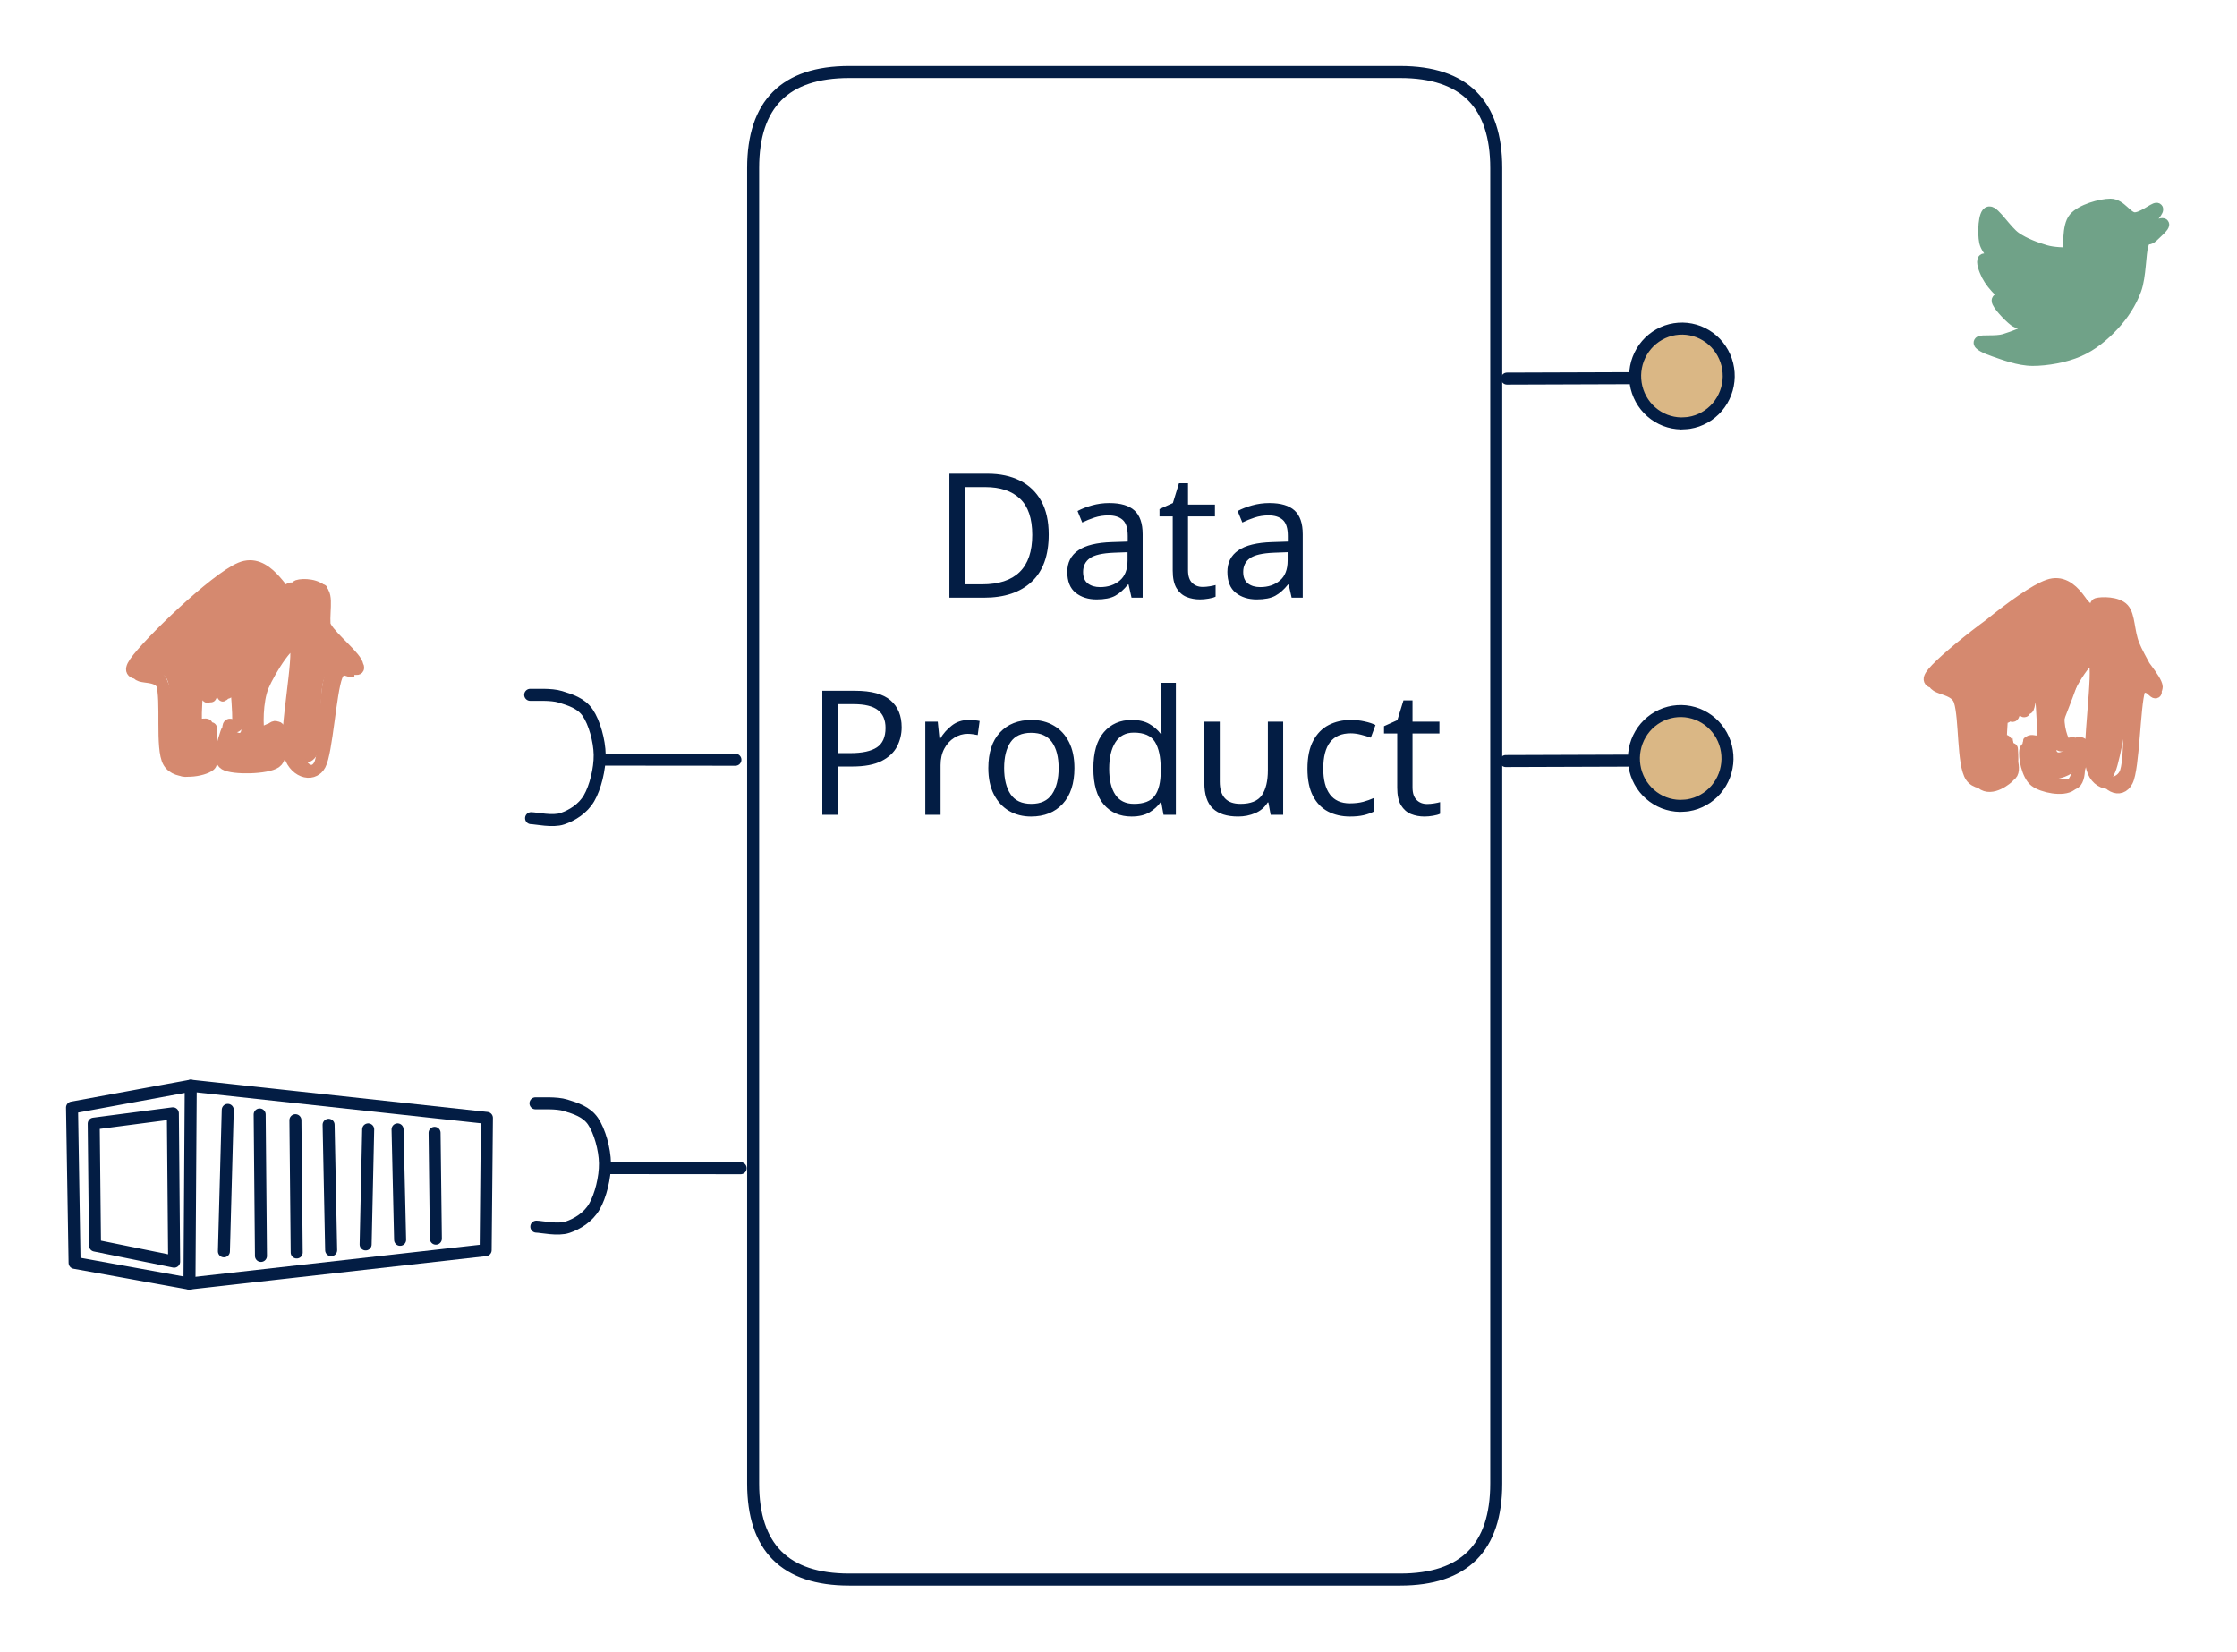
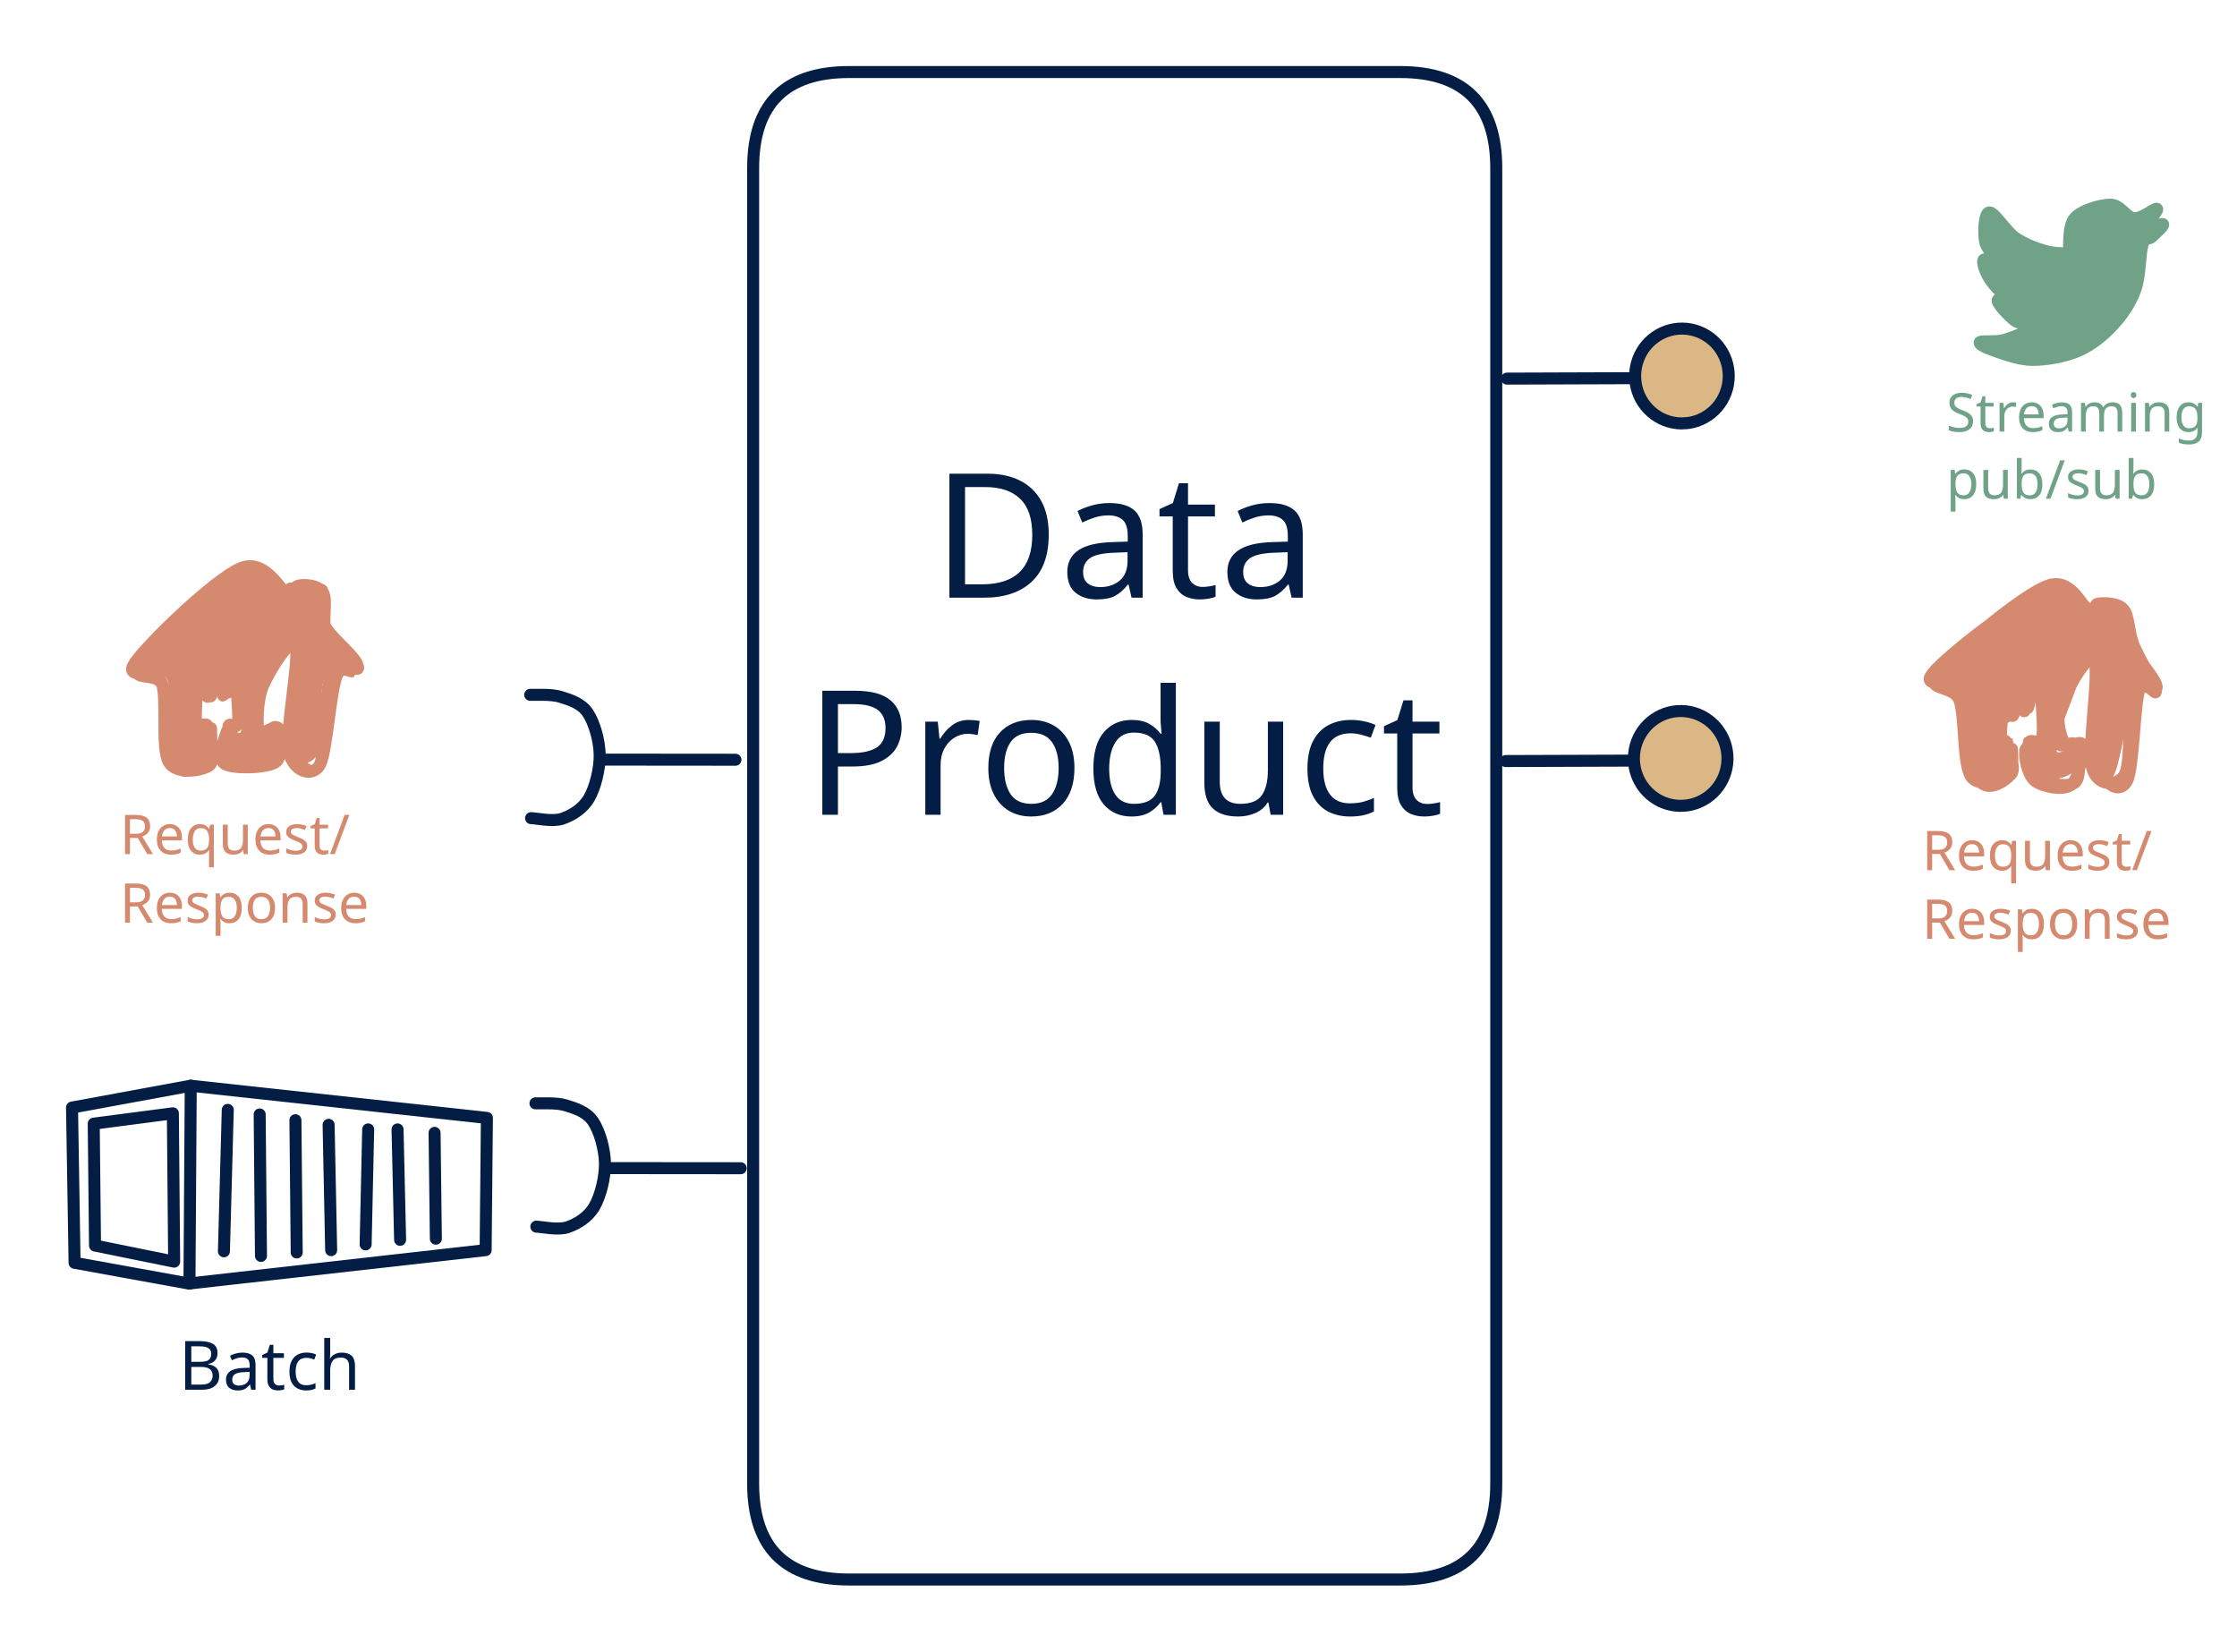
<svg xmlns="http://www.w3.org/2000/svg" version="1.1" viewBox="3001.583 618.914 745.384 550.24" width="745.384" height="550.24">
  <g stroke-linecap="round">
    <g transform="translate(3070.528 861.5411) rotate(0 12.73015 -19.74029)" fill-rule="evenodd">
      <path d="M-0.31 -2 C0.5 -0.59, 4.44 7.05, 2.67 9.72 C0.9 12.39, -8.27 18.32, -10.92 14 C-13.58 9.69, -10.73 -10.33, -13.24 -16.18 C-15.76 -22.04, -30.34 -15.08, -26.02 -21.12 C-21.7 -27.16, 4.08 -49, 12.67 -52.45 C21.26 -55.9, 22.96 -42.87, 25.54 -41.82 C28.11 -40.78, 25.74 -45.24, 28.13 -46.15 C30.52 -47.07, 38.09 -49.44, 39.87 -47.32 C41.65 -45.2, 37.24 -38.38, 38.8 -33.44 C40.35 -28.5, 49.12 -20.47, 49.18 -17.69 C49.24 -14.9, 41.26 -21.16, 39.17 -16.74 C37.09 -12.31, 38.6 4.94, 36.68 8.85 C34.75 12.77, 28.79 12.75, 27.63 6.76 C26.46 0.76, 31.19 -23.38, 29.67 -27.11 C28.14 -30.85, 20.61 -20.06, 18.47 -15.65 C16.34 -11.24, 15.84 -3.32, 16.84 -0.67 C17.84 1.99, 23.68 -2.1, 24.48 0.28 C25.27 2.66, 24.75 11.82, 21.62 13.62 C18.48 15.43, 7.84 13.11, 5.68 11.12 C3.52 9.13, 7.68 3.64, 8.65 1.69 C9.62 -0.27, 11.55 3.86, 11.51 -0.61 C11.46 -5.08, 9.38 -23.34, 8.39 -25.13 C7.4 -26.92, 6.66 -11.15, 5.58 -11.35 C4.49 -11.56, 3.07 -26.09, 1.87 -26.35 C0.67 -26.61, -1.26 -12.44, -1.62 -12.89 C-1.98 -13.34, -0.11 -30.23, -0.28 -29.04 C-0.46 -27.85, -2.92 -10.25, -2.65 -5.75 C-2.39 -1.25, 0.45 -2.98, 1.29 -2.04" stroke="none" stroke-width="0" fill="#d5896f" fill-rule="evenodd" />
      <path d="M-0.55 0.67 C-0.43 2.8, 2.98 10.52, 0.96 12.29 C-1.07 14.05, -10.05 15.82, -12.71 11.26 C-15.38 6.7, -13.14 -9.53, -15.01 -15.05 C-16.89 -20.58, -28.33 -15.51, -23.95 -21.89 C-19.58 -28.27, 2.6 -49.71, 11.23 -53.32 C19.87 -56.93, 25.06 -44.67, 27.85 -43.55 C30.63 -42.42, 26.42 -46.47, 27.96 -46.57 C29.5 -46.67, 35.17 -46.32, 37.11 -44.16 C39.05 -42.01, 37.41 -37.54, 39.59 -33.65 C41.77 -29.76, 49.91 -23.59, 50.17 -20.81 C50.43 -18.04, 43.27 -22.53, 41.16 -17.01 C39.05 -11.48, 39.8 8.21, 37.49 12.35 C35.19 16.48, 28.65 14.5, 27.32 7.81 C25.99 1.12, 31.1 -23.99, 29.5 -27.78 C27.9 -31.57, 20.06 -19.76, 17.74 -14.93 C15.42 -10.1, 14.57 -1.28, 15.59 1.21 C16.6 3.7, 22.97 -1.67, 23.86 0.02 C24.75 1.72, 23.47 9.62, 20.94 11.38 C18.41 13.13, 10.97 12.55, 8.68 10.56 C6.39 8.57, 6.89 1.68, 7.18 -0.55 C7.48 -2.78, 10.32 1.85, 10.44 -2.82 C10.56 -7.49, 8.74 -27.24, 7.91 -28.59 C7.07 -29.93, 5.98 -10.95, 5.42 -10.88 C4.87 -10.8, 5.44 -28.21, 4.57 -28.14 C3.71 -28.07, 1.4 -10.39, 0.23 -10.46 C-0.95 -10.52, -1.69 -29.54, -2.5 -28.52 C-3.31 -27.5, -5.04 -8.89, -4.63 -4.33 C-4.22 0.24, -0.68 -1.7, -0.06 -1.14 M1.36 -0.02 C1.33 1.83, 2.1 8.7, 0.14 10.75 C-1.81 12.81, -7.91 16.44, -10.36 12.32 C-12.81 8.21, -12.64 -8.39, -14.57 -13.95 C-16.5 -19.51, -26.41 -14.81, -21.95 -21.03 C-17.49 -27.25, 3.79 -47.86, 12.19 -51.27 C20.58 -54.69, 25.42 -42.19, 28.42 -41.55 C31.42 -40.9, 28.48 -46.82, 30.2 -47.42 C31.91 -48.02, 37.07 -47.89, 38.7 -45.16 C40.33 -42.43, 38.04 -35.18, 39.98 -31.06 C41.93 -26.93, 49.83 -22.71, 50.37 -20.43 C50.91 -18.15, 45.33 -22.81, 43.22 -17.38 C41.1 -11.95, 39.93 8.03, 37.67 12.14 C35.42 16.26, 30.96 13.97, 29.69 7.32 C28.43 0.66, 31.92 -24.2, 30.09 -27.78 C28.26 -31.35, 20.82 -19.12, 18.7 -14.12 C16.58 -9.12, 16.63 -0.1, 17.38 2.22 C18.13 4.54, 22.28 -1.72, 23.2 -0.21 C24.12 1.31, 25.76 9.29, 22.89 11.32 C20.03 13.34, 8.74 13.58, 6 11.94 C3.26 10.29, 5.67 4.15, 6.47 1.45 C7.27 -1.25, 10.68 0.39, 10.82 -4.25 C10.96 -8.89, 7.99 -25.13, 7.31 -26.39 C6.62 -27.65, 7.44 -11.5, 6.73 -11.8 C6.02 -12.09, 3.97 -28.36, 3.05 -28.16 C2.13 -27.96, 1.94 -10.41, 1.21 -10.6 C0.47 -10.79, -0.58 -30.61, -1.39 -29.28 C-2.2 -27.96, -3.9 -7.52, -3.67 -2.66 C-3.44 2.19, -0.64 -0.75, 0.01 -0.17" stroke="#d5896f" stroke-width="4" fill="none" />
    </g>
  </g>
  <g stroke-linecap="round">
    <g transform="translate(3032.814 993.2821) rotate(0 13.39865 21.26245)">
      <path d="M0 0 C0.14 13.04, 0.27 26.08, 0.43 40.61 M0 0 C0.16 15.19, 0.32 30.39, 0.43 40.61 M0.43 40.61 C6.67 41.88, 12.91 43.15, 26.8 45.97 M0.43 40.61 C8.54 42.26, 16.65 43.91, 26.8 45.97 M26.8 45.97 C26.67 31.72, 26.55 17.46, 26.37 -3.45 M26.8 45.97 C26.69 33.63, 26.58 21.28, 26.37 -3.45 M26.37 -3.45 C20.89 -2.73, 15.4 -2.01, 0 0 M26.37 -3.45 C18.43 -2.41, 10.5 -1.37, 0 0" stroke="#031d44" stroke-width="4" fill="none" />
    </g>
  </g>
  <g stroke-linecap="round">
    <g transform="translate(3025.583 987.9186) rotate(0 19.77896 25.68963)">
      <path d="M0 0 C0.18 11.08, 0.36 22.16, 0.85 51.72 M0 0 C0.18 10.79, 0.36 21.59, 0.85 51.72 M0.85 51.72 C10.05 53.39, 19.25 55.06, 39.13 58.66 M0.85 51.72 C16.1 54.48, 31.35 57.25, 39.13 58.66 M39.13 58.66 C39.22 45.29, 39.31 31.92, 39.56 -7.28 M39.13 58.66 C39.23 44.12, 39.32 29.59, 39.56 -7.28 M39.56 -7.28 C29.76 -5.48, 19.97 -3.67, 0 0 M39.56 -7.28 C29.7 -5.46, 19.84 -3.65, 0 0" stroke="#031d44" stroke-width="4" fill="none" />
    </g>
  </g>
  <g stroke-linecap="round">
    <g transform="translate(3065.141 980.6395) rotate(0 49.12839 32.94722)">
      <path d="M0 0 C32.71 3.56, 65.42 7.11, 98.68 10.73 M0 0 C24.69 2.68, 49.38 5.37, 98.68 10.73 M98.68 10.73 C98.56 23.1, 98.44 35.48, 98.26 54.78 M98.68 10.73 C98.58 21.82, 98.47 32.92, 98.26 54.78 M98.26 54.78 C58.83 59.22, 19.41 63.66, -0.43 65.89 M98.26 54.78 C76.07 57.28, 53.88 59.78, -0.43 65.89" stroke="#031d44" stroke-width="4" fill="none" />
    </g>
  </g>
  <g stroke-linecap="round">
    <g transform="translate(3077.477 988.6848) rotate(0 -0.6380311 23.56109)">
      <path d="M0 0 C-0.35 12.76, -0.69 25.52, -1.28 47.12 M0 0 C-0.28 10.31, -0.56 20.62, -1.28 47.12" stroke="#031d44" stroke-width="4" fill="none" />
    </g>
  </g>
  <g stroke-linecap="round">
    <g transform="translate(3088.11 990.2172) rotate(0 0.212677 23.56109)">
      <path d="M0 0 C0.1 10.71, 0.19 21.41, 0.43 47.12 M0 0 C0.15 17.02, 0.31 34.03, 0.43 47.12" stroke="#031d44" stroke-width="4" fill="none" />
    </g>
  </g>
  <g stroke-linecap="round">
    <g transform="translate(3100.02 992.1328) rotate(0 0.212677 22.02866)">
      <path d="M0 0 C0.12 12.75, 0.25 25.5, 0.43 44.06 M0 0 C0.09 8.95, 0.17 17.9, 0.43 44.06" stroke="#031d44" stroke-width="4" fill="none" />
    </g>
  </g>
  <g stroke-linecap="round">
    <g transform="translate(3111.079 993.6652) rotate(0 0.4253541 20.87934)">
      <path d="M0 0 C0.2 9.89, 0.4 19.78, 0.85 41.76 M0 0 C0.17 8.51, 0.35 17.01, 0.85 41.76" stroke="#031d44" stroke-width="4" fill="none" />
    </g>
  </g>
  <g stroke-linecap="round">
    <g transform="translate(3124.265 995.1976) rotate(0 -0.4253541 19.15536)">
      <path d="M0 0 C-0.2 9.07, -0.4 18.13, -0.85 38.31 M0 0 C-0.26 11.78, -0.52 23.57, -0.85 38.31" stroke="#031d44" stroke-width="4" fill="none" />
    </g>
  </g>
  <g stroke-linecap="round">
    <g transform="translate(3134.049 995.1976) rotate(0 0.4253541 18.38914)">
      <path d="M0 0 C0.2 8.84, 0.41 17.68, 0.85 36.78 M0 0 C0.34 14.65, 0.68 29.3, 0.85 36.78" stroke="#031d44" stroke-width="4" fill="none" />
    </g>
  </g>
  <g stroke-linecap="round">
    <g transform="translate(3146.384 996.3469) rotate(0 0.212677 17.62293)">
      <path d="M0 0 C0.12 9.9, 0.24 19.8, 0.43 35.25 M0 0 C0.11 8.88, 0.21 17.75, 0.43 35.25" stroke="#031d44" stroke-width="4" fill="none" />
    </g>
  </g>
  <g stroke-linecap="round" transform="translate(3252.535 642.9141) rotate(0 123.8051 251.1225)">
    <path d="M32 0 C85.64 0, 139.28 0, 215.61 0 M32 0 C74.03 0, 116.05 0, 215.61 0 M215.61 0 C236.94 0, 247.61 10.67, 247.61 32 M215.61 0 C236.94 0, 247.61 10.67, 247.61 32 M247.61 32 C247.61 140.5, 247.61 248.99, 247.61 470.24 M247.61 32 C247.61 141.24, 247.61 250.48, 247.61 470.24 M247.61 470.24 C247.61 491.58, 236.94 502.24, 215.61 502.24 M247.61 470.24 C247.61 491.58, 236.94 502.24, 215.61 502.24 M215.61 502.24 C144.41 502.24, 73.21 502.24, 32 502.24 M215.61 502.24 C152.08 502.24, 88.56 502.24, 32 502.24 M32 502.24 C10.67 502.24, 0 491.58, 0 470.24 M32 502.24 C10.67 502.24, 0 491.58, 0 470.24 M0 470.24 C0 326.77, 0 183.29, 0 32 M0 470.24 C0 354.57, 0 238.89, 0 32 M0 32 C0 10.67, 10.67 0, 32 0 M0 32 C0 10.67, 10.67 0, 32 0" stroke="#031d44" stroke-width="4" fill="none" />
  </g>
  <g stroke-linecap="round">
    <g transform="translate(3169.699 859.7059) rotate(269.5993 20.20242 11.50673)">
      <path d="M0 0 C-0.04 1.74, -1.34 7.21, -0.25 10.44 C0.83 13.66, 2.98 17.27, 6.52 19.37 C10.05 21.46, 16.21 23.05, 20.95 23.01 C25.69 22.98, 31.74 21.29, 34.97 19.13 C38.2 16.98, 39.33 13.27, 40.35 10.08 C41.37 6.89, 40.97 1.68, 41.09 0 M0 0 C-0.04 1.74, -1.34 7.21, -0.25 10.44 C0.83 13.66, 2.98 17.27, 6.52 19.37 C10.05 21.46, 16.21 23.05, 20.95 23.01 C25.69 22.98, 31.74 21.29, 34.97 19.13 C38.2 16.98, 39.33 13.27, 40.35 10.08 C41.37 6.89, 40.97 1.68, 41.09 0" stroke="#031d44" stroke-width="4" fill="none" />
    </g>
  </g>
  <g stroke-linecap="round">
    <g transform="translate(3224.605 849.8141) rotate(269.5993 -0.1761756 22.19813)">
      <path d="M0 0 C-0.06 7.4, -0.29 37, -0.35 44.4 M0 0 C-0.06 7.4, -0.29 37, -0.35 44.4" stroke="#031d44" stroke-width="4" fill="none" />
    </g>
  </g>
  <g stroke-linecap="round">
    <g transform="translate(3171.455 995.8037) rotate(269.5993 20.20242 11.50673)">
      <path d="M0 0 C-0.04 1.74, -1.34 7.21, -0.25 10.44 C0.83 13.66, 2.98 17.27, 6.52 19.37 C10.05 21.46, 16.21 23.05, 20.95 23.01 C25.69 22.98, 31.74 21.29, 34.97 19.13 C38.2 16.98, 39.33 13.27, 40.35 10.08 C41.37 6.89, 40.97 1.68, 41.09 0 M0 0 C-0.04 1.74, -1.34 7.21, -0.25 10.44 C0.83 13.66, 2.98 17.27, 6.52 19.37 C10.05 21.46, 16.21 23.05, 20.95 23.01 C25.69 22.98, 31.74 21.29, 34.97 19.13 C38.2 16.98, 39.33 13.27, 40.35 10.08 C41.37 6.89, 40.97 1.68, 41.09 0" stroke="#031d44" stroke-width="4" fill="none" />
    </g>
  </g>
  <g stroke-linecap="round">
    <g transform="translate(3226.361 985.9119) rotate(269.5993 -0.1761756 22.19813)">
      <path d="M0 0 C-0.06 7.4, -0.29 37, -0.35 44.4 M0 0 C-0.06 7.4, -0.29 37, -0.35 44.4" stroke="#031d44" stroke-width="4" fill="none" />
    </g>
  </g>
  <g stroke-linecap="round">
    <g transform="translate(3523.627 724.6722) rotate(90.96151 0.4103828 20.31395)">
      <path d="M0 0 C0.14 6.77, 0.68 33.86, 0.82 40.63 M0 0 C0.14 6.77, 0.68 33.86, 0.82 40.63" stroke="#031d44" stroke-width="4" fill="none" />
    </g>
  </g>
  <g stroke-linecap="round" transform="translate(3546.216 728.5924) rotate(90.96151 15.79974 15.59455)">
    <path d="M31.6 15.59 C31.6 16.5, 31.52 17.41, 31.36 18.3 C31.2 19.19, 30.96 20.08, 30.65 20.93 C30.33 21.78, 29.94 22.61, 29.48 23.39 C29.03 24.17, 28.49 24.93, 27.9 25.62 C27.32 26.31, 26.66 26.96, 25.96 27.54 C25.26 28.12, 24.49 28.65, 23.7 29.1 C22.91 29.55, 22.06 29.94, 21.2 30.25 C20.34 30.56, 19.44 30.8, 18.54 30.95 C17.64 31.11, 16.71 31.19, 15.8 31.19 C14.89 31.19, 13.96 31.11, 13.06 30.95 C12.16 30.8, 11.26 30.56, 10.4 30.25 C9.54 29.94, 8.69 29.55, 7.9 29.1 C7.11 28.65, 6.34 28.12, 5.64 27.54 C4.94 26.96, 4.28 26.31, 3.7 25.62 C3.11 24.93, 2.57 24.17, 2.12 23.39 C1.66 22.61, 1.27 21.78, 0.95 20.93 C0.64 20.08, 0.4 19.19, 0.24 18.3 C0.08 17.41, 0 16.5, 0 15.59 C0 14.69, 0.08 13.78, 0.24 12.89 C0.4 12, 0.64 11.11, 0.95 10.26 C1.27 9.41, 1.66 8.58, 2.12 7.8 C2.57 7.02, 3.11 6.26, 3.7 5.57 C4.28 4.88, 4.94 4.23, 5.64 3.65 C6.34 3.07, 7.11 2.54, 7.9 2.09 C8.69 1.64, 9.54 1.25, 10.4 0.94 C11.26 0.63, 12.16 0.39, 13.06 0.24 C13.96 0.08, 14.89 0, 15.8 0 C16.71 0, 17.64 0.08, 18.54 0.24 C19.44 0.39, 20.34 0.63, 21.2 0.94 C22.06 1.25, 22.91 1.64, 23.7 2.09 C24.49 2.54, 25.26 3.07, 25.96 3.65 C26.66 4.23, 27.32 4.88, 27.9 5.57 C28.49 6.26, 29.03 7.02, 29.48 7.8 C29.94 8.58, 30.33 9.41, 30.65 10.26 C30.96 11.11, 31.2 12, 31.36 12.89 C31.52 13.78, 31.56 15.14, 31.6 15.59 C31.64 16.05, 31.64 15.14, 31.6 15.59" stroke="none" stroke-width="0" fill="#dab785" />
    <path d="M31.6 15.59 C31.6 16.5, 31.52 17.41, 31.36 18.3 C31.2 19.19, 30.96 20.08, 30.65 20.93 C30.33 21.78, 29.94 22.61, 29.48 23.39 C29.03 24.17, 28.49 24.93, 27.9 25.62 C27.32 26.31, 26.66 26.96, 25.96 27.54 C25.26 28.12, 24.49 28.65, 23.7 29.1 C22.91 29.55, 22.06 29.94, 21.2 30.25 C20.34 30.56, 19.44 30.8, 18.54 30.95 C17.64 31.11, 16.71 31.19, 15.8 31.19 C14.89 31.19, 13.96 31.11, 13.06 30.95 C12.16 30.8, 11.26 30.56, 10.4 30.25 C9.54 29.94, 8.69 29.55, 7.9 29.1 C7.11 28.65, 6.34 28.12, 5.64 27.54 C4.94 26.96, 4.28 26.31, 3.7 25.62 C3.11 24.93, 2.57 24.17, 2.12 23.39 C1.66 22.61, 1.27 21.78, 0.95 20.93 C0.64 20.08, 0.4 19.19, 0.24 18.3 C0.08 17.41, 0 16.5, 0 15.59 C0 14.69, 0.08 13.78, 0.24 12.89 C0.4 12, 0.64 11.11, 0.95 10.26 C1.27 9.41, 1.66 8.58, 2.12 7.8 C2.57 7.02, 3.11 6.26, 3.7 5.57 C4.28 4.88, 4.94 4.23, 5.64 3.65 C6.34 3.07, 7.11 2.54, 7.9 2.09 C8.69 1.64, 9.54 1.25, 10.4 0.94 C11.26 0.63, 12.16 0.39, 13.06 0.24 C13.96 0.08, 14.89 0, 15.8 0 C16.71 0, 17.64 0.08, 18.54 0.24 C19.44 0.39, 20.34 0.63, 21.2 0.94 C22.06 1.25, 22.91 1.64, 23.7 2.09 C24.49 2.54, 25.26 3.07, 25.96 3.65 C26.66 4.23, 27.32 4.88, 27.9 5.57 C28.49 6.26, 29.03 7.02, 29.48 7.8 C29.94 8.58, 30.33 9.41, 30.65 10.26 C30.96 11.11, 31.2 12, 31.36 12.89 C31.52 13.78, 31.56 15.14, 31.6 15.59 C31.64 16.05, 31.64 15.14, 31.6 15.59" stroke="#031d44" stroke-width="4" fill="none" />
  </g>
  <g stroke-linecap="round">
    <g transform="translate(3523.213 852.0855) rotate(90.96151 0.4103828 20.31395)">
      <path d="M0 0 C0.14 6.77, 0.68 33.86, 0.82 40.63 M0 0 C0.14 6.77, 0.68 33.86, 0.82 40.63" stroke="#031d44" stroke-width="4" fill="none" />
    </g>
  </g>
  <g stroke-linecap="round" transform="translate(3545.803 856.0057) rotate(90.96151 15.79974 15.59455)">
    <path d="M31.6 15.59 C31.6 16.5, 31.52 17.41, 31.36 18.3 C31.2 19.19, 30.96 20.08, 30.65 20.93 C30.33 21.78, 29.94 22.61, 29.48 23.39 C29.03 24.17, 28.49 24.93, 27.9 25.62 C27.32 26.31, 26.66 26.96, 25.96 27.54 C25.26 28.12, 24.49 28.65, 23.7 29.1 C22.91 29.55, 22.06 29.94, 21.2 30.25 C20.34 30.56, 19.44 30.8, 18.54 30.95 C17.64 31.11, 16.71 31.19, 15.8 31.19 C14.89 31.19, 13.96 31.11, 13.06 30.95 C12.16 30.8, 11.26 30.56, 10.4 30.25 C9.54 29.94, 8.69 29.55, 7.9 29.1 C7.11 28.65, 6.34 28.12, 5.64 27.54 C4.94 26.96, 4.28 26.31, 3.7 25.62 C3.11 24.93, 2.57 24.17, 2.12 23.39 C1.66 22.61, 1.27 21.78, 0.95 20.93 C0.64 20.08, 0.4 19.19, 0.24 18.3 C0.08 17.41, 0 16.5, 0 15.59 C0 14.69, 0.08 13.78, 0.24 12.89 C0.4 12, 0.64 11.11, 0.95 10.26 C1.27 9.41, 1.66 8.58, 2.12 7.8 C2.57 7.02, 3.11 6.26, 3.7 5.57 C4.28 4.88, 4.94 4.23, 5.64 3.65 C6.34 3.07, 7.11 2.54, 7.9 2.09 C8.69 1.64, 9.54 1.25, 10.4 0.94 C11.26 0.63, 12.16 0.39, 13.06 0.24 C13.96 0.08, 14.89 0, 15.8 0 C16.71 0, 17.64 0.08, 18.54 0.24 C19.44 0.39, 20.34 0.63, 21.2 0.94 C22.06 1.25, 22.91 1.64, 23.7 2.09 C24.49 2.54, 25.26 3.07, 25.96 3.65 C26.66 4.23, 27.32 4.88, 27.9 5.57 C28.49 6.26, 29.03 7.02, 29.48 7.8 C29.94 8.58, 30.33 9.41, 30.65 10.26 C30.96 11.11, 31.2 12, 31.36 12.89 C31.52 13.78, 31.56 15.14, 31.6 15.59 C31.64 16.05, 31.64 15.14, 31.6 15.59" stroke="none" stroke-width="0" fill="#dab785" />
    <path d="M31.6 15.59 C31.6 16.5, 31.52 17.41, 31.36 18.3 C31.2 19.19, 30.96 20.08, 30.65 20.93 C30.33 21.78, 29.94 22.61, 29.48 23.39 C29.03 24.17, 28.49 24.93, 27.9 25.62 C27.32 26.31, 26.66 26.96, 25.96 27.54 C25.26 28.12, 24.49 28.65, 23.7 29.1 C22.91 29.55, 22.06 29.94, 21.2 30.25 C20.34 30.56, 19.44 30.8, 18.54 30.95 C17.64 31.11, 16.71 31.19, 15.8 31.19 C14.89 31.19, 13.96 31.11, 13.06 30.95 C12.16 30.8, 11.26 30.56, 10.4 30.25 C9.54 29.94, 8.69 29.55, 7.9 29.1 C7.11 28.65, 6.34 28.12, 5.64 27.54 C4.94 26.96, 4.28 26.31, 3.7 25.62 C3.11 24.93, 2.57 24.17, 2.12 23.39 C1.66 22.61, 1.27 21.78, 0.95 20.93 C0.64 20.08, 0.4 19.19, 0.24 18.3 C0.08 17.41, 0 16.5, 0 15.59 C0 14.69, 0.08 13.78, 0.24 12.89 C0.4 12, 0.64 11.11, 0.95 10.26 C1.27 9.41, 1.66 8.58, 2.12 7.8 C2.57 7.02, 3.11 6.26, 3.7 5.57 C4.28 4.88, 4.94 4.23, 5.64 3.65 C6.34 3.07, 7.11 2.54, 7.9 2.09 C8.69 1.64, 9.54 1.25, 10.4 0.94 C11.26 0.63, 12.16 0.39, 13.06 0.24 C13.96 0.08, 14.89 0, 15.8 0 C16.71 0, 17.64 0.08, 18.54 0.24 C19.44 0.39, 20.34 0.63, 21.2 0.94 C22.06 1.25, 22.91 1.64, 23.7 2.09 C24.49 2.54, 25.26 3.07, 25.96 3.65 C26.66 4.23, 27.32 4.88, 27.9 5.57 C28.49 6.26, 29.03 7.02, 29.48 7.8 C29.94 8.58, 30.33 9.41, 30.65 10.26 C30.96 11.11, 31.2 12, 31.36 12.89 C31.52 13.78, 31.56 15.14, 31.6 15.59 C31.64 16.05, 31.64 15.14, 31.6 15.59" stroke="#031d44" stroke-width="4" fill="none" />
  </g>
  <g stroke-linecap="round">
    <g transform="translate(3690.898 703.432) rotate(0 0.8961443 9.527954)" fill-rule="evenodd">
      <path d="M0 0 C0.32 -1.97, -0.4 -9.07, 1.93 -11.8 C4.25 -14.52, 10.62 -16.33, 13.92 -16.33 C17.23 -16.33, 19.21 -12.02, 21.77 -11.8 C24.34 -11.57, 28.51 -15.15, 29.33 -14.97 C30.14 -14.8, 27.6 -11.95, 26.66 -10.74 C25.72 -9.53, 22.91 -7.86, 23.7 -7.71 C24.49 -7.56, 30.74 -10.18, 31.4 -9.83 C32.07 -9.48, 28.84 -6.73, 27.7 -5.6 C26.56 -4.46, 25.5 -5.95, 24.59 -3.02 C23.68 -0.1, 23.85 7.49, 22.22 11.95 C20.59 16.41, 17.97 20.34, 14.81 23.74 C11.65 27.15, 7.73 30.42, 3.26 32.36 C-1.21 34.31, -7.33 35.39, -12 35.39 C-16.66 35.39, -21.8 33.35, -24.74 32.36 C-27.67 31.38, -30.17 30.1, -29.63 29.49 C-29.08 28.89, -24.39 29.57, -21.48 28.74 C-18.57 27.9, -12.71 25.58, -12.15 24.5 C-11.58 23.42, -16.15 23.72, -18.07 22.23 C-20 20.74, -23.75 16.76, -23.7 15.58 C-23.65 14.39, -17.9 15.65, -17.78 15.12 C-17.65 14.59, -21.4 13.74, -22.96 12.4 C-24.51 11.07, -26.22 8.85, -27.11 7.11 C-28 5.37, -29.01 2.5, -28.29 1.97 C-27.58 1.44, -22.89 4.92, -22.81 3.93 C-22.74 2.95, -27.23 -0.98, -27.85 -3.93 C-28.46 -6.88, -28.19 -13.54, -26.51 -13.76 C-24.84 -13.99, -20.89 -7.44, -17.78 -5.29 C-14.66 -3.15, -10.81 -1.79, -7.85 -0.91 C-4.89 -0.03, -1.31 -0.15, 0 0" stroke="none" stroke-width="0" fill="#70a288" fill-rule="evenodd" />
      <path d="M0 0 C0.32 -1.97, -0.4 -9.07, 1.93 -11.8 C4.25 -14.52, 10.62 -16.33, 13.92 -16.33 C17.23 -16.33, 19.21 -12.02, 21.77 -11.8 C24.34 -11.57, 28.51 -15.15, 29.33 -14.97 C30.14 -14.8, 27.6 -11.95, 26.66 -10.74 C25.72 -9.53, 22.91 -7.86, 23.7 -7.71 C24.49 -7.56, 30.74 -10.18, 31.4 -9.83 C32.07 -9.48, 28.84 -6.73, 27.7 -5.6 C26.56 -4.46, 25.5 -5.95, 24.59 -3.02 C23.68 -0.1, 23.85 7.49, 22.22 11.95 C20.59 16.41, 17.97 20.34, 14.81 23.74 C11.65 27.15, 7.73 30.42, 3.26 32.36 C-1.21 34.31, -7.33 35.39, -12 35.39 C-16.66 35.39, -21.8 33.35, -24.74 32.36 C-27.67 31.38, -30.17 30.1, -29.63 29.49 C-29.08 28.89, -24.39 29.57, -21.48 28.74 C-18.57 27.9, -12.71 25.58, -12.15 24.5 C-11.58 23.42, -16.15 23.72, -18.07 22.23 C-20 20.74, -23.75 16.76, -23.7 15.58 C-23.65 14.39, -17.9 15.65, -17.78 15.12 C-17.65 14.59, -21.4 13.74, -22.96 12.4 C-24.51 11.07, -26.22 8.85, -27.11 7.11 C-28 5.37, -29.01 2.5, -28.29 1.97 C-27.58 1.44, -22.89 4.92, -22.81 3.93 C-22.74 2.95, -27.23 -0.98, -27.85 -3.93 C-28.46 -6.88, -28.19 -13.54, -26.51 -13.76 C-24.84 -13.99, -20.89 -7.44, -17.78 -5.29 C-14.66 -3.15, -10.81 -1.79, -7.85 -0.91 C-4.89 -0.03, -1.31 -0.15, 0 0 M0 0 C0.32 -1.97, -0.4 -9.07, 1.93 -11.8 C4.25 -14.52, 10.62 -16.33, 13.92 -16.33 C17.23 -16.33, 19.21 -12.02, 21.77 -11.8 C24.34 -11.57, 28.51 -15.15, 29.33 -14.97 C30.14 -14.8, 27.6 -11.95, 26.66 -10.74 C25.72 -9.53, 22.91 -7.86, 23.7 -7.71 C24.49 -7.56, 30.74 -10.18, 31.4 -9.83 C32.07 -9.48, 28.84 -6.73, 27.7 -5.6 C26.56 -4.46, 25.5 -5.95, 24.59 -3.02 C23.68 -0.1, 23.85 7.49, 22.22 11.95 C20.59 16.41, 17.97 20.34, 14.81 23.74 C11.65 27.15, 7.73 30.42, 3.26 32.36 C-1.21 34.31, -7.33 35.39, -12 35.39 C-16.66 35.39, -21.8 33.35, -24.74 32.36 C-27.67 31.38, -30.17 30.1, -29.63 29.49 C-29.08 28.89, -24.39 29.57, -21.48 28.74 C-18.57 27.9, -12.71 25.58, -12.15 24.5 C-11.58 23.42, -16.15 23.72, -18.07 22.23 C-20 20.74, -23.75 16.76, -23.7 15.58 C-23.65 14.39, -17.9 15.65, -17.78 15.12 C-17.65 14.59, -21.4 13.74, -22.96 12.4 C-24.51 11.07, -26.22 8.85, -27.11 7.11 C-28 5.37, -29.01 2.5, -28.29 1.97 C-27.58 1.44, -22.89 4.92, -22.81 3.93 C-22.74 2.95, -27.23 -0.98, -27.85 -3.93 C-28.46 -6.88, -28.19 -13.54, -26.51 -13.76 C-24.84 -13.99, -20.89 -7.44, -17.78 -5.29 C-14.66 -3.15, -10.81 -1.79, -7.85 -0.91 C-4.89 -0.03, -1.31 -0.15, 0 0" stroke="#70a288" stroke-width="4" fill="none" />
    </g>
  </g>
  <g stroke-linecap="round">
    <g transform="translate(3671.023 866.9014) rotate(0 11.36464 -19.43833)" fill-rule="evenodd">
      <path d="M1.15 -2.14 C1.22 -0.43, 3.74 6.83, 1.99 9.13 C0.24 11.42, -6.5 15.59, -9.33 11.64 C-12.16 7.69, -12.5 -8.65, -15.01 -14.56 C-17.52 -20.48, -29.02 -17.66, -24.4 -23.86 C-19.78 -30.06, 3.69 -48.27, 12.71 -51.76 C21.73 -55.26, 27.05 -46.01, 29.73 -44.81 C32.41 -43.61, 27.36 -44.75, 28.81 -44.55 C30.25 -44.35, 36.35 -46, 38.38 -43.61 C40.41 -41.22, 39.27 -34.27, 40.98 -30.2 C42.69 -26.14, 48.45 -21.18, 48.64 -19.21 C48.83 -17.24, 44.32 -23.13, 42.11 -18.39 C39.9 -13.65, 37.36 4.55, 35.37 9.23 C33.38 13.91, 31.3 16.1, 30.16 9.69 C29.02 3.29, 30.18 -25.4, 28.53 -29.23 C26.88 -33.05, 22.4 -18.45, 20.28 -13.24 C18.15 -8.02, 15.45 -0.29, 15.8 2.05 C16.15 4.4, 21.53 -0.44, 22.36 0.82 C23.19 2.09, 22.94 7.94, 20.8 9.63 C18.66 11.33, 12.2 12.85, 9.52 10.99 C6.84 9.14, 4.46 0.96, 4.74 -1.5 C5.02 -3.96, 10.24 0.4, 11.2 -3.78 C12.17 -7.97, 11.28 -25.58, 10.5 -26.62 C9.73 -27.67, 7.71 -9.8, 6.53 -10.06 C5.36 -10.33, 4.82 -28.16, 3.44 -28.24 C2.06 -28.32, -1.05 -10.62, -1.75 -10.55 C-2.44 -10.48, -0.54 -29.02, -0.74 -27.8 C-0.93 -26.58, -2.85 -7.93, -2.93 -3.22 C-3.01 1.48, -1.31 0.21, -1.23 0.44" stroke="none" stroke-width="0" fill="#d5896f" fill-rule="evenodd" />
      <path d="M-0.83 -0.72 C-0.61 1.05, 2.61 8.11, 0.64 10.03 C-1.33 11.94, -9.79 14.85, -12.64 10.77 C-15.49 6.7, -14.6 -8.69, -16.45 -14.44 C-18.3 -20.2, -28.67 -17.34, -23.75 -23.76 C-18.83 -30.17, 4.39 -49.92, 13.07 -52.93 C21.75 -55.95, 25.56 -42.97, 28.35 -41.84 C31.13 -40.71, 28.38 -45.78, 29.77 -46.15 C31.16 -46.52, 34.88 -46.34, 36.68 -44.08 C38.49 -41.82, 38.49 -36.76, 40.58 -32.6 C42.67 -28.44, 49.09 -21.64, 49.2 -19.1 C49.31 -16.57, 43.01 -22.22, 41.24 -17.37 C39.47 -12.53, 40.82 5.76, 38.57 9.98 C36.31 14.19, 29.39 14.23, 27.7 7.92 C26 1.61, 30.23 -24.24, 28.4 -27.88 C26.57 -31.52, 18.74 -18.47, 16.72 -13.9 C14.71 -9.32, 15.38 -2.81, 16.31 -0.44 C17.23 1.94, 21.34 -1.85, 22.27 0.36 C23.19 2.57, 24.24 11.1, 21.87 12.83 C19.49 14.56, 10.59 12.93, 8.03 10.74 C5.48 8.55, 6 1.99, 6.52 -0.32 C7.04 -2.63, 10.74 1.28, 11.17 -3.11 C11.59 -7.49, 10.07 -25.33, 9.05 -26.64 C8.03 -27.96, 5.76 -10.97, 5.04 -11.01 C4.32 -11.06, 5.37 -27.17, 4.72 -26.91 C4.08 -26.65, 2.31 -9.48, 1.17 -9.46 C0.02 -9.43, -1.27 -27.71, -2.13 -26.78 C-3 -25.84, -4.24 -8.43, -4.04 -3.87 C-3.83 0.69, -1.37 0.15, -0.88 0.6 M0.94 1.52 C1.05 3.45, 1.52 9.29, -0.34 10.97 C-2.2 12.64, -7.51 16.19, -10.25 11.58 C-12.98 6.97, -14.25 -10.77, -16.76 -16.68 C-19.27 -22.59, -29.99 -18.22, -25.3 -23.88 C-20.62 -29.55, 2.25 -47.56, 11.33 -50.68 C20.41 -53.81, 26.19 -43.26, 29.18 -42.61 C32.18 -41.96, 27.82 -46.38, 29.3 -46.78 C30.78 -47.19, 36.02 -47.32, 38.05 -45.04 C40.08 -42.76, 39.68 -37.65, 41.49 -33.11 C43.3 -28.58, 48.59 -20.36, 48.9 -17.83 C49.2 -15.3, 44.93 -22.94, 43.33 -17.94 C41.74 -12.94, 41.49 7.95, 39.31 12.19 C37.13 16.43, 32.08 14.17, 30.26 7.49 C28.45 0.8, 30.6 -24.59, 28.42 -27.93 C26.23 -31.27, 18.81 -17.16, 17.15 -12.55 C15.49 -7.94, 17.26 -2.43, 18.48 -0.28 C19.69 1.86, 24.07 -1.99, 24.43 0.31 C24.8 2.61, 23.28 11.55, 20.65 13.53 C18.03 15.52, 11.21 14.17, 8.67 12.22 C6.14 10.26, 4.92 4.01, 5.46 1.8 C6 -0.41, 11.32 3.79, 11.92 -1.03 C12.52 -5.84, 10.01 -25.26, 9.05 -27.09 C8.09 -28.92, 7.11 -12.13, 6.14 -12 C5.18 -11.86, 4.47 -26.76, 3.28 -26.28 C2.08 -25.79, -0.34 -9.02, -1.02 -9.07 C-1.71 -9.13, -0.54 -27.8, -0.83 -26.62 C-1.12 -25.43, -2.7 -6.2, -2.76 -1.97 C-2.83 2.27, -1.7 -1.6, -1.23 -1.19" stroke="#d5896f" stroke-width="4" fill="none" />
    </g>
  </g>
  <text x="3376.340" y="818.044" font-family="Excalifont, Xiaolai, sans-serif, Segoe UI Emoji" font-size="57.854px" fill="#031d44" text-anchor="middle" style="white-space: pre;" direction="ltr" dominant-baseline="alphabetic">Data </text>
  <text x="3376.340" y="890.364" font-family="Excalifont, Xiaolai, sans-serif, Segoe UI Emoji" font-size="57.854px" fill="#031d44" text-anchor="middle" style="white-space: pre;" direction="ltr" dominant-baseline="alphabetic">Product</text>
+   <g transform="translate(3650.065 746.9565) rotate(0 41.53375 22.34799)">
+     <text x="0" y="15.751" font-family="Excalifont, Xiaolai, sans-serif, Segoe UI Emoji" font-size="17.878px" fill="#70a288" text-anchor="start" style="white-space: pre;" direction="ltr" dominant-baseline="alphabetic">Streaming</text>
+     <text x="0" y="38.099" font-family="Excalifont, Xiaolai, sans-serif, Segoe UI Emoji" font-size="17.878px" fill="#70a288" text-anchor="start" style="white-space: pre;" direction="ltr" dominant-baseline="alphabetic">pub/sub</text>
+   </g>
+   <g transform="translate(3041.473 887.3629) rotate(0 41.674 22.8513)">
+     <text x="0" y="16.106" font-family="Excalifont, Xiaolai, sans-serif, Segoe UI Emoji" font-size="18.281px" fill="#d5896f" text-anchor="start" style="white-space: pre;" direction="ltr" dominant-baseline="alphabetic">Request/</text>
+     <text x="0" y="38.957" font-family="Excalifont, Xiaolai, sans-serif, Segoe UI Emoji" font-size="18.281px" fill="#d5896f" text-anchor="start" style="white-space: pre;" direction="ltr" dominant-baseline="alphabetic">Response</text>
+   </g>
+   <g transform="translate(3641.968 892.7232) rotate(0 41.674 22.8513)">
+     <text x="0" y="16.106" font-family="Excalifont, Xiaolai, sans-serif, Segoe UI Emoji" font-size="18.281px" fill="#d5896f" text-anchor="start" style="white-space: pre;" direction="ltr" dominant-baseline="alphabetic">Request/</text>
+     <text x="0" y="38.957" font-family="Excalifont, Xiaolai, sans-serif, Segoe UI Emoji" font-size="18.281px" fill="#d5896f" text-anchor="start" style="white-space: pre;" direction="ltr" dominant-baseline="alphabetic">Response</text>
+   </g>
+   <g transform="translate(3061.08 1061.925) rotate(0 33.62371 14.19388)">
+     <text x="0" y="20.008" font-family="Excalifont, Xiaolai, sans-serif, Segoe UI Emoji" font-size="22.71px" fill="#031d44" text-anchor="start" style="white-space: pre;" direction="ltr" dominant-baseline="alphabetic">Batch</text>
+   </g>
</svg>
